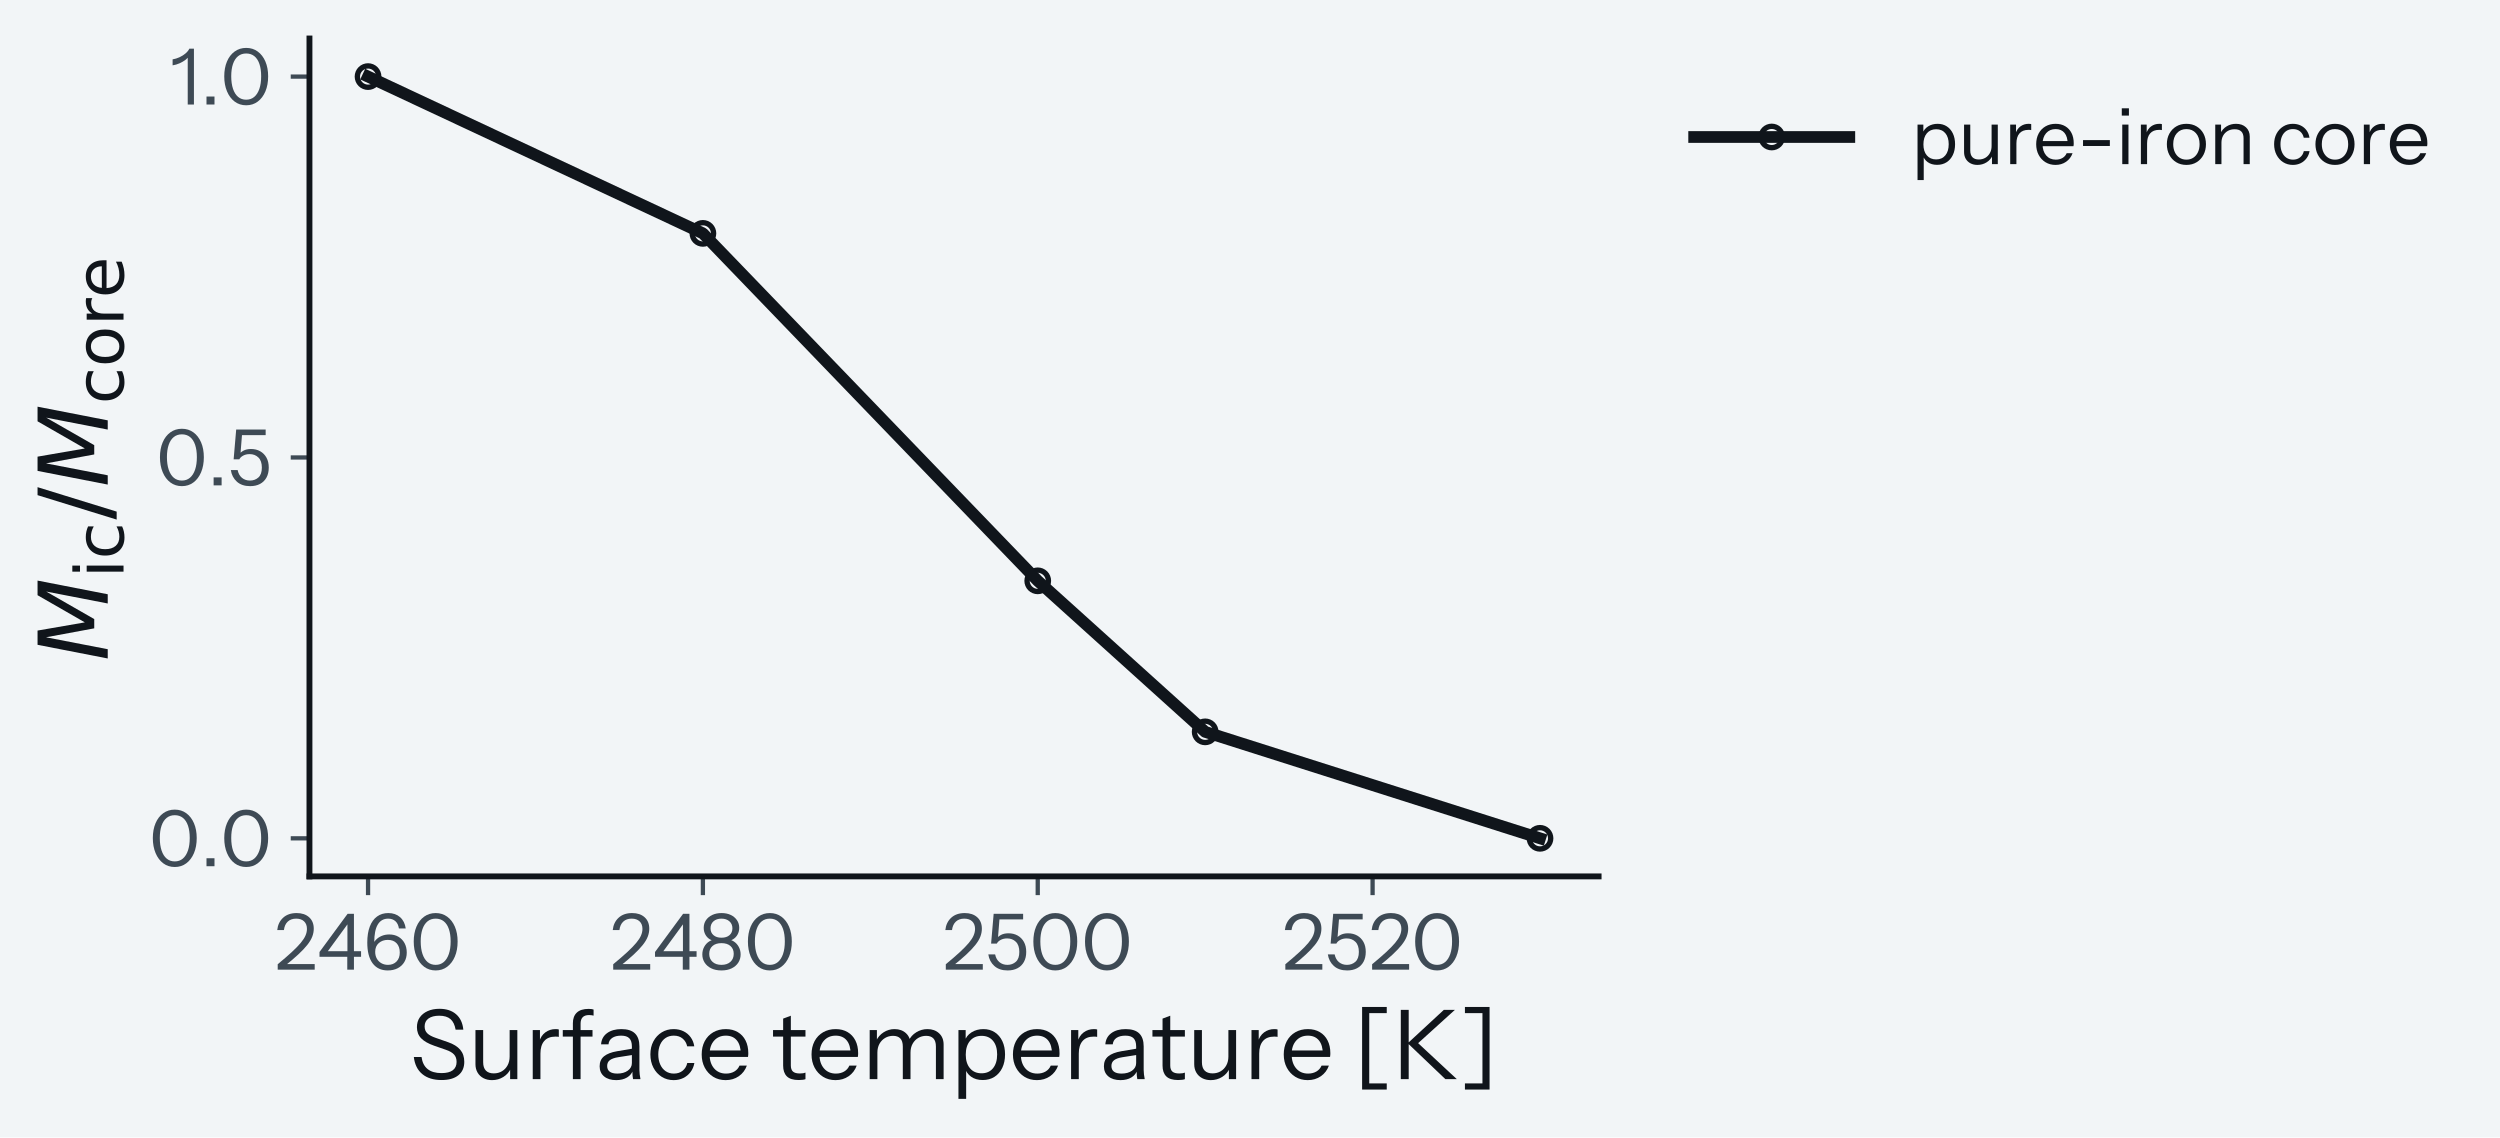
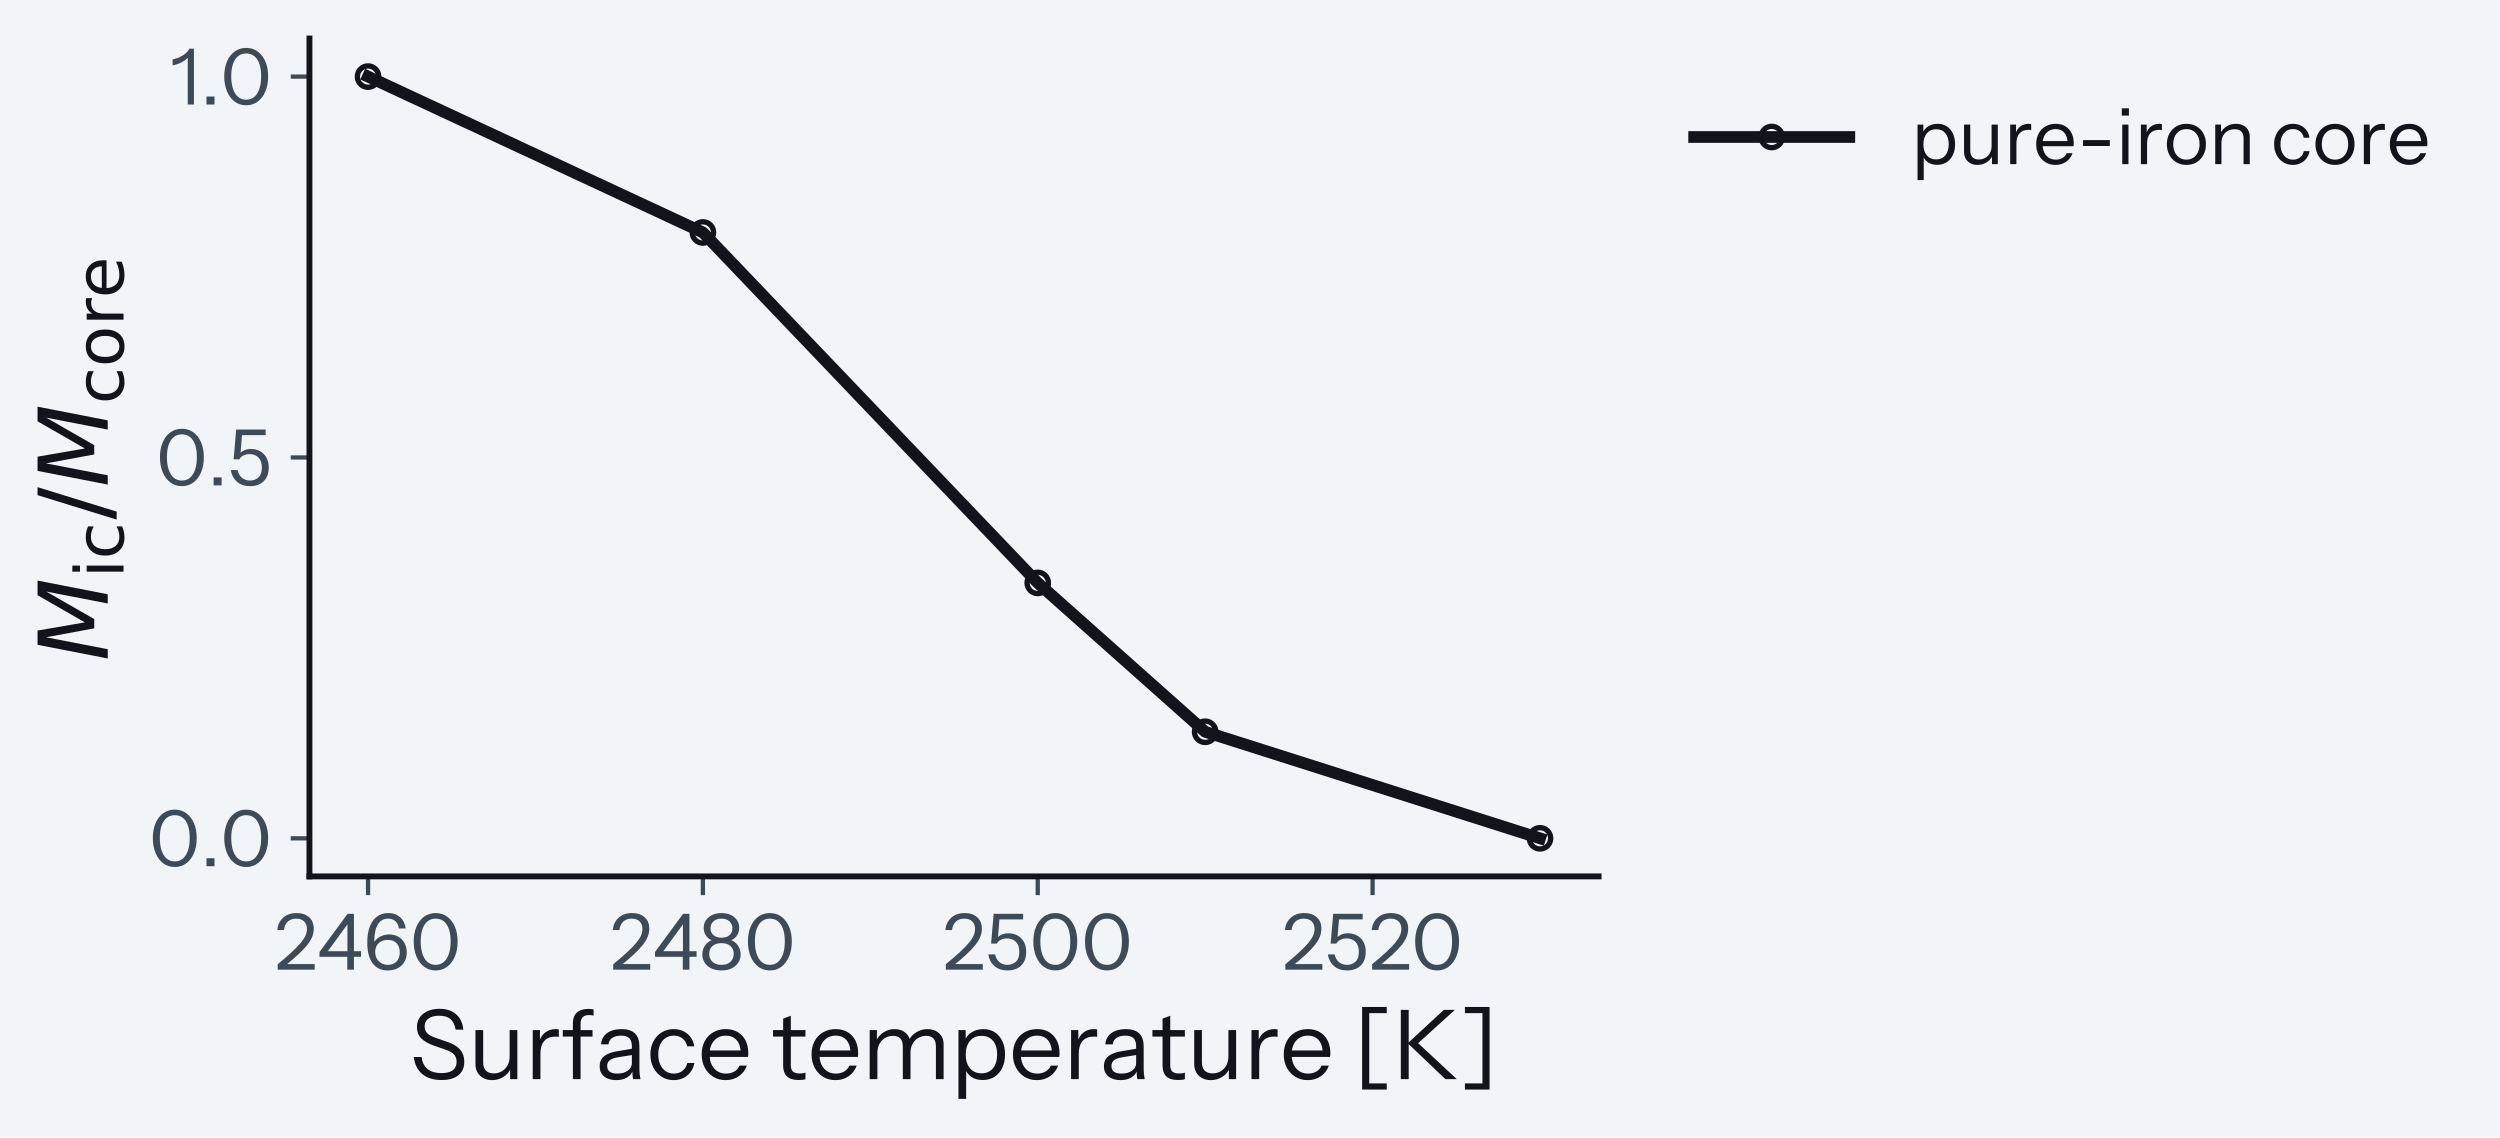
<svg xmlns="http://www.w3.org/2000/svg" xmlns:xlink="http://www.w3.org/1999/xlink" width="467.432pt" height="212.664pt" viewBox="0 0 467.432 212.664" version="1.1">
  <defs>
    <style type="text/css">*{stroke-linejoin: round; stroke-linecap: butt}</style>
  </defs>
  <g id="figure_1">
    <g id="patch_1">
      <path d="M 0 212.664  L 467.432 212.664  L 467.432 0  L 0 0  z " style="fill: #f2f5f7" />
    </g>
    <g id="axes_1">
      <g id="patch_2">
        <path d="M 57.86 163.862  L 298.895 163.862  L 298.895 7.2  L 57.86 7.2  z " style="fill: #f2f5f7" />
      </g>
      <g id="matplotlib.axis_1">
        <g id="xtick_1">
          <g id="line2d_1">
            <defs>
              <path id="m2a301ba8c9" d="M 0 0  L 0 3.5  " style="stroke: #3e4a55; stroke-width: 0.8" />
            </defs>
            <g>
              <use xlink:href="#m2a301ba8c9" x="68.816" y="163.862" style="fill: #3e4a55; stroke: #3e4a55; stroke-width: 0.8" />
            </g>
          </g>
          <g id="text_1">
            <g style="fill: #3e4a55" transform="translate(51.34336 181.3018) scale(0.145 -0.145)">
              <defs>
                <path id="InstrumentSans-Regular-32" d="M 256 0  L 256 448  Q 947 1018 1411 1446  Q 1875 1875 2153 2208  Q 2432 2541 2550 2819  Q 2669 3098 2669 3366  Q 2669 3763 2432 3987  Q 2195 4211 1779 4211  Q 1350 4211 1088 3968  Q 826 3725 768 3270  L 218 3270  Q 282 3898 701 4285  Q 1120 4672 1818 4672  Q 2464 4672 2848 4326  Q 3232 3981 3232 3379  Q 3232 3053 3107 2726  Q 2982 2400 2697 2041  Q 2413 1683 1949 1251  Q 1485 819 800 275  L 678 461  L 3309 461  L 3309 0  L 256 0  z " transform="scale(0.015625)" />
                <path id="InstrumentSans-Regular-34" d="M 2509 0  L 2509 1216  L 2522 1344  L 2522 3974  L 2694 3974  L 749 1312  L 576 1523  L 3648 1523  L 3648 1062  L 218 1062  L 218 1459  L 2534 4608  L 3059 4608  L 3059 0  L 2509 0  z " transform="scale(0.015625)" />
                <path id="InstrumentSans-Regular-36" d="M 2010 -64  Q 1197 -64 758 528  Q 320 1120 320 2240  Q 320 3014 528 3558  Q 736 4102 1126 4387  Q 1517 4672 2054 4672  Q 2643 4672 3027 4333  Q 3411 3994 3494 3398  L 2931 3398  Q 2874 3795 2640 4003  Q 2406 4211 2048 4211  Q 1478 4211 1187 3724  Q 896 3238 896 2266  L 896 1850  L 749 1907  Q 806 2208 1004 2432  Q 1203 2656 1497 2781  Q 1792 2906 2131 2906  Q 2566 2906 2889 2717  Q 3213 2528 3395 2192  Q 3578 1856 3578 1408  Q 3578 966 3379 633  Q 3181 301 2829 118  Q 2477 -64 2010 -64  z M 2029 397  Q 2464 397 2733 672  Q 3002 947 3002 1414  Q 3002 1901 2742 2179  Q 2483 2458 2016 2458  Q 1568 2458 1270 2195  Q 973 1933 973 1472  Q 973 1152 1110 909  Q 1248 666 1488 531  Q 1728 397 2029 397  z " transform="scale(0.015625)" />
                <path id="InstrumentSans-Regular-30" d="M 2131 -64  Q 1587 -64 1180 240  Q 774 544 547 1085  Q 320 1626 320 2323  Q 320 3021 544 3549  Q 768 4077 1177 4374  Q 1587 4672 2131 4672  Q 2675 4672 3081 4374  Q 3488 4077 3715 3549  Q 3942 3021 3942 2323  Q 3942 1619 3715 1081  Q 3488 544 3081 240  Q 2675 -64 2131 -64  z M 2131 397  Q 2522 397 2797 630  Q 3072 864 3219 1296  Q 3366 1728 3366 2330  Q 3366 2925 3222 3347  Q 3078 3770 2803 3990  Q 2528 4211 2131 4211  Q 1734 4211 1459 3987  Q 1184 3763 1040 3344  Q 896 2925 896 2330  Q 896 1728 1043 1293  Q 1190 858 1465 627  Q 1741 397 2131 397  z " transform="scale(0.015625)" />
              </defs>
              <use xlink:href="#InstrumentSans-Regular-32" />
              <use xlink:href="#InstrumentSans-Regular-34" transform="translate(54.49999 0)" />
              <use xlink:href="#InstrumentSans-Regular-36" transform="translate(114.5 0)" />
              <use xlink:href="#InstrumentSans-Regular-30" transform="translate(174.4 0)" />
            </g>
          </g>
        </g>
        <g id="xtick_2">
          <g id="line2d_2">
            <g>
              <use xlink:href="#m2a301ba8c9" x="131.423" y="163.862" style="fill: #3e4a55; stroke: #3e4a55; stroke-width: 0.8" />
            </g>
          </g>
          <g id="text_2">
            <g style="fill: #3e4a55" transform="translate(114.0735 181.3018) scale(0.145 -0.145)">
              <defs>
                <path id="InstrumentSans-Regular-38" d="M 1862 -64  Q 1376 -64 1021 109  Q 666 282 474 582  Q 282 883 282 1254  Q 282 1600 435 1881  Q 589 2163 848 2329  Q 1107 2496 1421 2496  L 1434 2362  Q 1139 2362 902 2506  Q 666 2650 531 2899  Q 397 3149 397 3450  Q 397 3808 582 4083  Q 768 4358 1101 4515  Q 1434 4672 1869 4672  Q 2304 4672 2630 4515  Q 2957 4358 3142 4083  Q 3328 3808 3328 3456  Q 3328 3149 3193 2902  Q 3059 2656 2822 2509  Q 2586 2362 2285 2362  L 2304 2496  Q 2624 2496 2880 2329  Q 3136 2163 3289 1881  Q 3443 1600 3443 1254  Q 3443 883 3251 582  Q 3059 282 2704 109  Q 2349 -64 1862 -64  z M 1862 397  Q 2330 397 2602 646  Q 2874 896 2874 1306  Q 2874 1715 2605 1952  Q 2336 2189 1862 2189  Q 1389 2189 1120 1952  Q 851 1715 851 1306  Q 851 896 1123 646  Q 1395 397 1862 397  z M 1862 2637  Q 2285 2637 2525 2848  Q 2765 3059 2765 3411  Q 2765 3776 2515 3993  Q 2266 4211 1862 4211  Q 1453 4211 1206 3993  Q 960 3776 960 3411  Q 960 3059 1203 2848  Q 1446 2637 1862 2637  z " transform="scale(0.015625)" />
              </defs>
              <use xlink:href="#InstrumentSans-Regular-32" />
              <use xlink:href="#InstrumentSans-Regular-34" transform="translate(54.49999 0)" />
              <use xlink:href="#InstrumentSans-Regular-38" transform="translate(114.5 0)" />
              <use xlink:href="#InstrumentSans-Regular-30" transform="translate(172.7 0)" />
            </g>
          </g>
        </g>
        <g id="xtick_3">
          <g id="line2d_3">
            <g>
              <use xlink:href="#m2a301ba8c9" x="194.029" y="163.862" style="fill: #3e4a55; stroke: #3e4a55; stroke-width: 0.8" />
            </g>
          </g>
          <g id="text_3">
            <g style="fill: #3e4a55" transform="translate(176.2599 181.3018) scale(0.145 -0.145)">
              <defs>
                <path id="InstrumentSans-Regular-35" d="M 1869 -64  Q 1184 -64 774 304  Q 365 672 275 1261  L 838 1261  Q 922 845 1194 621  Q 1466 397 1856 397  Q 2266 397 2550 653  Q 2835 909 2835 1466  Q 2835 2022 2550 2300  Q 2266 2579 1830 2579  Q 1517 2579 1286 2451  Q 1056 2323 979 2150  L 506 2150  L 717 4608  L 3149 4608  L 3149 4147  L 1030 4147  L 1210 4339  L 1062 2483  L 941 2528  Q 1056 2720 1312 2861  Q 1568 3002 1939 3002  Q 2368 3002 2697 2816  Q 3027 2630 3216 2288  Q 3405 1946 3405 1466  Q 3405 986 3216 643  Q 3027 301 2684 118  Q 2342 -64 1869 -64  z " transform="scale(0.015625)" />
              </defs>
              <use xlink:href="#InstrumentSans-Regular-32" />
              <use xlink:href="#InstrumentSans-Regular-35" transform="translate(54.49999 0)" />
              <use xlink:href="#InstrumentSans-Regular-30" transform="translate(111.9 0)" />
              <use xlink:href="#InstrumentSans-Regular-30" transform="translate(178.5 0)" />
            </g>
          </g>
        </g>
        <g id="xtick_4">
          <g id="line2d_4">
            <g>
              <use xlink:href="#m2a301ba8c9" x="256.636" y="163.862" style="fill: #3e4a55; stroke: #3e4a55; stroke-width: 0.8" />
            </g>
          </g>
          <g id="text_4">
            <g style="fill: #3e4a55" transform="translate(239.7434 181.3018) scale(0.145 -0.145)">
              <use xlink:href="#InstrumentSans-Regular-32" />
              <use xlink:href="#InstrumentSans-Regular-35" transform="translate(54.49999 0)" />
              <use xlink:href="#InstrumentSans-Regular-32" transform="translate(111.9 0)" />
              <use xlink:href="#InstrumentSans-Regular-30" transform="translate(166.4 0)" />
            </g>
          </g>
        </g>
        <g id="text_5">
          <g style="fill: #10151b" transform="translate(76.62131 201.7743) scale(0.18 -0.18)">
            <defs>
              <path id="InstrumentSans-Regular-53" d="M 2112 -58  Q 1306 -58 829 339  Q 352 736 269 1472  L 781 1472  Q 851 941 1184 672  Q 1517 403 2106 403  Q 2605 403 2857 592  Q 3110 781 3110 1146  Q 3110 1459 2937 1644  Q 2765 1830 2400 1952  L 1626 2221  Q 1037 2426 755 2717  Q 474 3008 474 3456  Q 474 3827 659 4099  Q 845 4371 1184 4524  Q 1523 4678 1971 4678  Q 2662 4678 3078 4316  Q 3494 3955 3558 3290  L 3046 3290  Q 2963 3770 2704 3994  Q 2445 4218 1958 4218  Q 1498 4218 1242 4032  Q 986 3846 986 3507  Q 986 3219 1165 3046  Q 1344 2874 1722 2746  L 2547 2458  Q 3085 2272 3353 1955  Q 3622 1638 3622 1152  Q 3622 576 3228 259  Q 2835 -58 2112 -58  z " transform="scale(0.015625)" />
              <path id="InstrumentSans-Regular-75" d="M 1574 -64  Q 1254 -64 1004 67  Q 755 198 614 438  Q 474 678 474 992  L 474 3264  L 986 3264  L 986 1126  Q 986 755 1168 569  Q 1350 384 1690 384  Q 1997 384 2233 525  Q 2470 666 2608 918  Q 2746 1171 2746 1498  L 2829 723  Q 2669 358 2329 147  Q 1990 -64 1574 -64  z M 2778 0  L 2778 768  L 2746 768  L 2746 3264  L 3258 3264  L 3258 0  L 2778 0  z " transform="scale(0.015625)" />
              <path id="InstrumentSans-Regular-72" d="M 512 0  L 512 3264  L 992 3264  L 992 2432  L 1024 2432  L 1024 0  L 512 0  z M 1024 1702  L 941 2477  Q 1056 2893 1350 3110  Q 1645 3328 2029 3328  Q 2189 3328 2246 3302  L 2246 2810  Q 2214 2822 2156 2825  Q 2099 2829 2016 2829  Q 1530 2829 1277 2537  Q 1024 2246 1024 1702  z " transform="scale(0.015625)" />
              <path id="InstrumentSans-Regular-66" d="M 781 0  L 781 3725  Q 781 4173 1040 4422  Q 1299 4672 1830 4672  Q 1958 4672 2032 4659  Q 2106 4646 2157 4627  L 2157 4224  Q 2112 4237 2032 4249  Q 1952 4262 1862 4262  Q 1568 4262 1430 4115  Q 1293 3968 1293 3699  L 1293 0  L 781 0  z M 109 2829  L 109 3264  L 2086 3264  L 2086 2829  L 109 2829  z " transform="scale(0.015625)" />
              <path id="InstrumentSans-Regular-61" d="M 2515 0  Q 2490 109 2480 249  Q 2470 390 2470 608  L 2438 608  L 2438 2170  Q 2438 2541 2268 2717  Q 2099 2893 1722 2893  Q 1350 2893 1129 2742  Q 909 2592 883 2317  L 390 2317  Q 422 2790 787 3059  Q 1152 3328 1741 3328  Q 2349 3328 2643 3040  Q 2938 2752 2938 2176  L 2938 608  Q 2938 467 2957 316  Q 2976 166 3008 0  L 2515 0  z M 1395 -64  Q 890 -64 592 182  Q 294 429 294 858  Q 294 1286 588 1523  Q 883 1760 1446 1856  L 2586 2048  L 2586 1626  L 1523 1459  Q 1165 1402 979 1267  Q 794 1133 794 877  Q 794 627 963 499  Q 1133 371 1466 371  Q 1894 371 2166 566  Q 2438 762 2438 1075  L 2522 621  Q 2419 294 2121 115  Q 1824 -64 1395 -64  z " transform="scale(0.015625)" />
              <path id="InstrumentSans-Regular-63" d="M 1805 -64  Q 1357 -64 1008 157  Q 659 378 457 765  Q 256 1152 256 1645  Q 256 2138 457 2515  Q 659 2893 1008 3110  Q 1357 3328 1798 3328  Q 2163 3328 2454 3187  Q 2746 3046 2934 2787  Q 3123 2528 3174 2182  L 2701 2182  Q 2637 2496 2406 2694  Q 2176 2893 1811 2893  Q 1498 2893 1267 2739  Q 1037 2586 909 2304  Q 781 2022 781 1645  Q 781 1267 909 979  Q 1037 691 1270 531  Q 1504 371 1818 371  Q 2170 371 2406 566  Q 2643 762 2707 1075  L 3181 1075  Q 3123 736 2928 477  Q 2733 218 2445 77  Q 2157 -64 1805 -64  z " transform="scale(0.015625)" />
              <path id="InstrumentSans-Regular-65" d="M 1850 -64  Q 1382 -64 1024 157  Q 666 378 461 762  Q 256 1146 256 1645  Q 256 2144 457 2525  Q 659 2906 1024 3117  Q 1389 3328 1862 3328  Q 2317 3328 2653 3129  Q 2989 2931 3171 2572  Q 3354 2214 3354 1728  Q 3354 1664 3350 1606  Q 3347 1549 3334 1478  L 640 1478  L 640 1907  L 3021 1907  L 2854 1670  Q 2854 2259 2595 2576  Q 2336 2893 1862 2893  Q 1376 2893 1078 2557  Q 781 2221 781 1651  Q 781 1069 1078 720  Q 1376 371 1875 371  Q 2189 371 2425 508  Q 2662 646 2771 902  L 3258 902  Q 3098 454 2723 195  Q 2349 -64 1850 -64  z " transform="scale(0.015625)" />
              <path id="InstrumentSans-Regular-20" transform="scale(0.015625)" />
              <path id="InstrumentSans-Regular-74" d="M 1818 -58  Q 1274 -58 1027 188  Q 781 435 781 902  L 781 4026  L 1293 4218  L 1293 909  Q 1293 634 1433 506  Q 1574 378 1894 378  Q 2022 378 2115 394  Q 2208 410 2266 435  L 2266 0  Q 2202 -26 2083 -42  Q 1965 -58 1818 -58  z M 109 2829  L 109 3264  L 2266 3264  L 2266 2829  L 109 2829  z " transform="scale(0.015625)" />
              <path id="InstrumentSans-Regular-6d" d="M 512 0  L 512 3264  L 992 3264  L 992 2496  L 1024 2496  L 1024 0  L 512 0  z M 2714 0  L 2714 2163  Q 2714 2534 2547 2707  Q 2381 2880 2067 2880  Q 1773 2880 1536 2739  Q 1299 2598 1161 2348  Q 1024 2099 1024 1766  L 941 2541  Q 1107 2906 1440 3117  Q 1773 3328 2163 3328  Q 2637 3328 2931 3049  Q 3226 2771 3226 2298  L 3226 0  L 2714 0  z M 4915 0  L 4915 2163  Q 4915 2534 4748 2707  Q 4582 2880 4269 2880  Q 3974 2880 3737 2739  Q 3501 2598 3363 2348  Q 3226 2099 3226 1766  L 3098 2541  Q 3264 2906 3609 3117  Q 3955 3328 4352 3328  Q 4826 3328 5126 3049  Q 5427 2771 5427 2298  L 5427 0  L 4915 0  z " transform="scale(0.015625)" />
              <path id="InstrumentSans-Regular-70" d="M 2125 -58  Q 1664 -58 1350 166  Q 1037 390 922 800  L 1024 813  L 1024 -1312  L 512 -1312  L 512 3264  L 992 3264  L 992 2502  L 922 2522  Q 1043 2899 1382 3113  Q 1722 3328 2170 3328  Q 2605 3328 2928 3117  Q 3251 2906 3430 2528  Q 3610 2150 3610 1645  Q 3610 1133 3424 749  Q 3238 365 2905 153  Q 2573 -58 2125 -58  z M 2048 390  Q 2534 390 2809 726  Q 3085 1062 3085 1645  Q 3085 2221 2809 2550  Q 2534 2880 2048 2880  Q 1562 2880 1280 2544  Q 998 2208 998 1626  Q 998 1056 1280 723  Q 1562 390 2048 390  z " transform="scale(0.015625)" />
              <path id="InstrumentSans-Regular-5b" d="M 576 -691  L 576 4800  L 2214 4800  L 2214 4390  L 1050 4390  L 1050 -282  L 2214 -282  L 2214 -691  L 576 -691  z " transform="scale(0.015625)" />
              <path id="InstrumentSans-Regular-4b" d="M 550 0  L 550 4608  L 1075 4608  L 1075 0  L 550 0  z M 1018 2394  L 3411 4608  L 4147 4608  L 1702 2394  L 1018 2394  z M 3514 0  L 1005 2394  L 1702 2394  L 4275 0  L 3514 0  z " transform="scale(0.015625)" />
              <path id="InstrumentSans-Regular-5d" d="M 2022 4800  L 2022 -691  L 384 -691  L 384 -282  L 1549 -282  L 1549 4390  L 384 4390  L 384 4800  L 2022 4800  z " transform="scale(0.015625)" />
            </defs>
            <use xlink:href="#InstrumentSans-Regular-53" />
            <use xlink:href="#InstrumentSans-Regular-75" transform="translate(60.79999 0)" />
            <use xlink:href="#InstrumentSans-Regular-72" transform="translate(119.7 0)" />
            <use xlink:href="#InstrumentSans-Regular-66" transform="translate(157.2 0)" />
            <use xlink:href="#InstrumentSans-Regular-61" transform="translate(192.6 0)" />
            <use xlink:href="#InstrumentSans-Regular-63" transform="translate(245.8999 0)" />
            <use xlink:href="#InstrumentSans-Regular-65" transform="translate(299.1999 0)" />
            <use xlink:href="#InstrumentSans-Regular-20" transform="translate(355.5999 0)" />
            <use xlink:href="#InstrumentSans-Regular-74" transform="translate(375.5999 0)" />
            <use xlink:href="#InstrumentSans-Regular-65" transform="translate(413.2999 0)" />
            <use xlink:href="#InstrumentSans-Regular-6d" transform="translate(469.6999 0)" />
            <use xlink:href="#InstrumentSans-Regular-70" transform="translate(561.8999 0)" />
            <use xlink:href="#InstrumentSans-Regular-65" transform="translate(622.4999 0)" />
            <use xlink:href="#InstrumentSans-Regular-72" transform="translate(678.8999 0)" />
            <use xlink:href="#InstrumentSans-Regular-61" transform="translate(716.3999 0)" />
            <use xlink:href="#InstrumentSans-Regular-74" transform="translate(769.6998 0)" />
            <use xlink:href="#InstrumentSans-Regular-75" transform="translate(807.3998 0)" />
            <use xlink:href="#InstrumentSans-Regular-72" transform="translate(866.2998 0)" />
            <use xlink:href="#InstrumentSans-Regular-65" transform="translate(903.7998 0)" />
            <use xlink:href="#InstrumentSans-Regular-20" transform="translate(960.1998 0)" />
            <use xlink:href="#InstrumentSans-Regular-5b" transform="translate(980.1998 0)" />
            <use xlink:href="#InstrumentSans-Regular-4b" transform="translate(1020.8 0)" />
            <use xlink:href="#InstrumentSans-Regular-5d" transform="translate(1090 0)" />
          </g>
        </g>
      </g>
      <g id="matplotlib.axis_2">
        <g id="ytick_1">
          <g id="line2d_5">
            <defs>
              <path id="me776a80f98" d="M 0 0  L -3.5 0  " style="stroke: #3e4a55; stroke-width: 0.8" />
            </defs>
            <g>
              <use xlink:href="#me776a80f98" x="57.86" y="156.741" style="fill: #3e4a55; stroke: #3e4a55; stroke-width: 0.8" />
            </g>
          </g>
          <g id="text_6">
            <g style="fill: #3e4a55" transform="translate(27.85 161.9608) scale(0.145 -0.145)">
              <defs>
                <path id="InstrumentSans-Regular-2e" d="M 486 0  L 486 659  L 1146 659  L 1146 0  L 486 0  z " transform="scale(0.015625)" />
              </defs>
              <use xlink:href="#InstrumentSans-Regular-30" />
              <use xlink:href="#InstrumentSans-Regular-2e" transform="translate(66.59999 0)" />
              <use xlink:href="#InstrumentSans-Regular-30" transform="translate(92.09998 0)" />
            </g>
          </g>
        </g>
        <g id="ytick_2">
          <g id="line2d_6">
            <g>
              <use xlink:href="#me776a80f98" x="57.86" y="85.531" style="fill: #3e4a55; stroke: #3e4a55; stroke-width: 0.8" />
            </g>
          </g>
          <g id="text_7">
            <g style="fill: #3e4a55" transform="translate(29.18219 90.75091) scale(0.145 -0.145)">
              <use xlink:href="#InstrumentSans-Regular-30" />
              <use xlink:href="#InstrumentSans-Regular-2e" transform="translate(66.59999 0)" />
              <use xlink:href="#InstrumentSans-Regular-35" transform="translate(92.09998 0)" />
            </g>
          </g>
        </g>
        <g id="ytick_3">
          <g id="line2d_7">
            <g>
              <use xlink:href="#me776a80f98" x="57.86" y="14.321" style="fill: #3e4a55; stroke: #3e4a55; stroke-width: 0.8" />
            </g>
          </g>
          <g id="text_8">
            <g style="fill: #3e4a55" transform="translate(31.8375 19.54099) scale(0.145 -0.145)">
              <defs>
                <path id="InstrumentSans-Regular-31" d="M 1440 0  L 1440 4083  L 1574 4051  Q 1498 3878 1280 3705  Q 1062 3533 777 3405  Q 493 3277 192 3232  L 192 3725  Q 493 3776 768 3904  Q 1043 4032 1257 4214  Q 1472 4397 1574 4608  L 1952 4608  L 1952 0  L 1440 0  z " transform="scale(0.015625)" />
              </defs>
              <use xlink:href="#InstrumentSans-Regular-31" />
              <use xlink:href="#InstrumentSans-Regular-2e" transform="translate(39.09999 0)" />
              <use xlink:href="#InstrumentSans-Regular-30" transform="translate(64.59998 0)" />
            </g>
          </g>
        </g>
        <g id="text_9">
          <g style="fill: #10151b" transform="translate(20.16 123.6009) rotate(-90) scale(0.18 -0.18)">
            <defs>
              <path id="DejaVuSans-Oblique-4d" d="M 1081 4666  L 2028 4666  L 2572 1522  L 4378 4666  L 5350 4666  L 4441 0  L 3828 0  L 4622 4091  L 2791 897  L 2175 897  L 1581 4103  L 788 0  L 172 0  L 1081 4666  z " transform="scale(0.015625)" />
              <path id="DejaVuSans-69" d="M 603 3500  L 1178 3500  L 1178 0  L 603 0  L 603 3500  z M 603 4863  L 1178 4863  L 1178 4134  L 603 4134  L 603 4863  z " transform="scale(0.015625)" />
              <path id="DejaVuSans-63" d="M 3122 3366  L 3122 2828  Q 2878 2963 2633 3030  Q 2388 3097 2138 3097  Q 1578 3097 1268 2742  Q 959 2388 959 1747  Q 959 1106 1268 751  Q 1578 397 2138 397  Q 2388 397 2633 464  Q 2878 531 3122 666  L 3122 134  Q 2881 22 2623 -34  Q 2366 -91 2075 -91  Q 1284 -91 818 406  Q 353 903 353 1747  Q 353 2603 823 3093  Q 1294 3584 2113 3584  Q 2378 3584 2631 3529  Q 2884 3475 3122 3366  z " transform="scale(0.015625)" />
              <path id="DejaVuSans-2f" d="M 1625 4666  L 2156 4666  L 531 -594  L 0 -594  L 1625 4666  z " transform="scale(0.015625)" />
              <path id="DejaVuSans-6f" d="M 1959 3097  Q 1497 3097 1228 2736  Q 959 2375 959 1747  Q 959 1119 1226 758  Q 1494 397 1959 397  Q 2419 397 2687 759  Q 2956 1122 2956 1747  Q 2956 2369 2687 2733  Q 2419 3097 1959 3097  z M 1959 3584  Q 2709 3584 3137 3096  Q 3566 2609 3566 1747  Q 3566 888 3137 398  Q 2709 -91 1959 -91  Q 1206 -91 779 398  Q 353 888 353 1747  Q 353 2609 779 3096  Q 1206 3584 1959 3584  z " transform="scale(0.015625)" />
              <path id="DejaVuSans-72" d="M 2631 2963  Q 2534 3019 2420 3045  Q 2306 3072 2169 3072  Q 1681 3072 1420 2755  Q 1159 2438 1159 1844  L 1159 0  L 581 0  L 581 3500  L 1159 3500  L 1159 2956  Q 1341 3275 1631 3429  Q 1922 3584 2338 3584  Q 2397 3584 2469 3576  Q 2541 3569 2628 3553  L 2631 2963  z " transform="scale(0.015625)" />
              <path id="DejaVuSans-65" d="M 3597 1894  L 3597 1613  L 953 1613  Q 991 1019 1311 708  Q 1631 397 2203 397  Q 2534 397 2845 478  Q 3156 559 3463 722  L 3463 178  Q 3153 47 2828 -22  Q 2503 -91 2169 -91  Q 1331 -91 842 396  Q 353 884 353 1716  Q 353 2575 817 3079  Q 1281 3584 2069 3584  Q 2775 3584 3186 3129  Q 3597 2675 3597 1894  z M 3022 2063  Q 3016 2534 2758 2815  Q 2500 3097 2075 3097  Q 1594 3097 1305 2825  Q 1016 2553 972 2059  L 3022 2063  z " transform="scale(0.015625)" />
            </defs>
            <use xlink:href="#DejaVuSans-Oblique-4d" transform="translate(0 0.09375)" />
            <use xlink:href="#DejaVuSans-69" transform="translate(86.2793 -16.3125) scale(0.7)" />
            <use xlink:href="#DejaVuSans-63" transform="translate(105.7275 -16.3125) scale(0.7)" />
            <use xlink:href="#DejaVuSans-2f" transform="translate(146.9482 0.09375)" />
            <use xlink:href="#DejaVuSans-Oblique-4d" transform="translate(180.6396 0.09375)" />
            <use xlink:href="#DejaVuSans-63" transform="translate(266.9189 -16.3125) scale(0.7)" />
            <use xlink:href="#DejaVuSans-6f" transform="translate(305.4053 -16.3125) scale(0.7)" />
            <use xlink:href="#DejaVuSans-72" transform="translate(348.2324 -16.3125) scale(0.7)" />
            <use xlink:href="#DejaVuSans-65" transform="translate(377.0117 -16.3125) scale(0.7)" />
          </g>
        </g>
      </g>
      <g id="line2d_8">
-         <path d="M 68.816 14.321  L 131.423 43.635  L 194.029 108.599  L 225.333 136.836  L 287.939 156.741  " clip-path="url(#p1986e8668a)" style="fill: none; stroke: #10151b; stroke-width: 2.2; stroke-linecap: square" />
+         <path d="M 68.816 14.321  L 131.423 43.462  L 194.029 108.984  L 225.333 136.823  L 287.939 156.741  " clip-path="url(#p1986e8668a)" style="fill: none; stroke: #10151b; stroke-width: 2.2; stroke-linecap: square" />
        <defs>
          <path id="m39751e31ba" d="M 0 2  C 0.53 2 1.039 1.789 1.414 1.414  C 1.789 1.039 2 0.53 2 0  C 2 -0.53 1.789 -1.039 1.414 -1.414  C 1.039 -1.789 0.53 -2 0 -2  C -0.53 -2 -1.039 -1.789 -1.414 -1.414  C -1.789 -1.039 -2 -0.53 -2 0  C -2 0.53 -1.789 1.039 -1.414 1.414  C -1.039 1.789 -0.53 2 0 2  z " style="stroke: #10151b" />
        </defs>
        <g clip-path="url(#p1986e8668a)">
          <use xlink:href="#m39751e31ba" x="68.816" y="14.321" style="fill-opacity: 0; stroke: #10151b" />
-           <use xlink:href="#m39751e31ba" x="131.423" y="43.635" style="fill-opacity: 0; stroke: #10151b" />
-           <use xlink:href="#m39751e31ba" x="194.029" y="108.599" style="fill-opacity: 0; stroke: #10151b" />
-           <use xlink:href="#m39751e31ba" x="225.333" y="136.836" style="fill-opacity: 0; stroke: #10151b" />
+           <use xlink:href="#m39751e31ba" x="131.423" y="43.462" style="fill-opacity: 0; stroke: #10151b" />
+           <use xlink:href="#m39751e31ba" x="194.029" y="108.984" style="fill-opacity: 0; stroke: #10151b" />
+           <use xlink:href="#m39751e31ba" x="225.333" y="136.823" style="fill-opacity: 0; stroke: #10151b" />
          <use xlink:href="#m39751e31ba" x="287.939" y="156.741" style="fill-opacity: 0; stroke: #10151b" />
        </g>
      </g>
      <g id="patch_3">
        <path d="M 57.86 163.862  L 57.86 7.2  " style="fill: none; stroke: #10151b; stroke-width: 1.1; stroke-linejoin: miter; stroke-linecap: square" />
      </g>
      <g id="patch_4">
        <path d="M 57.86 163.862  L 298.895 163.862  " style="fill: none; stroke: #10151b; stroke-width: 1.1; stroke-linejoin: miter; stroke-linecap: square" />
      </g>
      <g id="legend_1">
        <g id="line2d_9">
          <path d="M 316.766 25.615  L 331.266 25.615  L 345.766 25.615  " style="fill: none; stroke: #10151b; stroke-width: 2.2; stroke-linecap: square" />
          <g>
            <use xlink:href="#m39751e31ba" x="331.266" y="25.615" style="fill-opacity: 0; stroke: #10151b" />
          </g>
        </g>
        <g id="text_10">
          <g style="fill: #10151b" transform="translate(357.3661 30.69) scale(0.145 -0.145)">
            <defs>
              <path id="InstrumentSans-Regular-2d" d="M 512 1498  L 512 1984  L 2726 1984  L 2726 1498  L 512 1498  z " transform="scale(0.015625)" />
              <path id="InstrumentSans-Regular-69" d="M 512 0  L 512 3264  L 1024 3264  L 1024 0  L 512 0  z M 472 4006  L 472 4608  L 1061 4608  L 1061 4006  L 472 4006  z " transform="scale(0.015625)" />
              <path id="InstrumentSans-Regular-6f" d="M 1869 -64  Q 1389 -64 1024 160  Q 659 384 457 771  Q 256 1158 256 1645  Q 256 2138 461 2515  Q 666 2893 1027 3110  Q 1389 3328 1869 3328  Q 2355 3328 2716 3110  Q 3078 2893 3280 2515  Q 3482 2138 3482 1645  Q 3482 1158 3280 771  Q 3078 384 2716 160  Q 2355 -64 1869 -64  z M 1869 371  Q 2202 371 2445 534  Q 2688 698 2822 986  Q 2957 1274 2957 1651  Q 2957 2214 2659 2553  Q 2362 2893 1869 2893  Q 1382 2893 1081 2553  Q 781 2214 781 1651  Q 781 1274 915 986  Q 1050 698 1296 534  Q 1542 371 1869 371  z " transform="scale(0.015625)" />
              <path id="InstrumentSans-Regular-6e" d="M 512 0  L 512 3264  L 992 3264  L 992 2496  L 1024 2496  L 1024 0  L 512 0  z M 2848 0  L 2848 2138  Q 2848 2509 2662 2694  Q 2477 2880 2112 2880  Q 1792 2880 1545 2739  Q 1299 2598 1161 2348  Q 1024 2099 1024 1766  L 941 2541  Q 1107 2906 1449 3117  Q 1792 3328 2227 3328  Q 2739 3328 3049 3037  Q 3360 2746 3360 2272  L 3360 0  L 2848 0  z " transform="scale(0.015625)" />
            </defs>
            <use xlink:href="#InstrumentSans-Regular-70" />
            <use xlink:href="#InstrumentSans-Regular-75" transform="translate(60.59999 0)" />
            <use xlink:href="#InstrumentSans-Regular-72" transform="translate(119.5 0)" />
            <use xlink:href="#InstrumentSans-Regular-65" transform="translate(157 0)" />
            <use xlink:href="#InstrumentSans-Regular-2d" transform="translate(213.4 0)" />
            <use xlink:href="#InstrumentSans-Regular-69" transform="translate(264 0)" />
            <use xlink:href="#InstrumentSans-Regular-72" transform="translate(287.9999 0)" />
            <use xlink:href="#InstrumentSans-Regular-6f" transform="translate(325.4999 0)" />
            <use xlink:href="#InstrumentSans-Regular-6e" transform="translate(383.8999 0)" />
            <use xlink:href="#InstrumentSans-Regular-20" transform="translate(443.7999 0)" />
            <use xlink:href="#InstrumentSans-Regular-63" transform="translate(463.7999 0)" />
            <use xlink:href="#InstrumentSans-Regular-6f" transform="translate(517.0999 0)" />
            <use xlink:href="#InstrumentSans-Regular-72" transform="translate(575.4999 0)" />
            <use xlink:href="#InstrumentSans-Regular-65" transform="translate(612.9999 0)" />
          </g>
        </g>
      </g>
    </g>
  </g>
  <defs>
    <clipPath id="p1986e8668a">
      <rect x="57.86" y="7.2" width="241.036" height="156.662" />
    </clipPath>
  </defs>
</svg>
